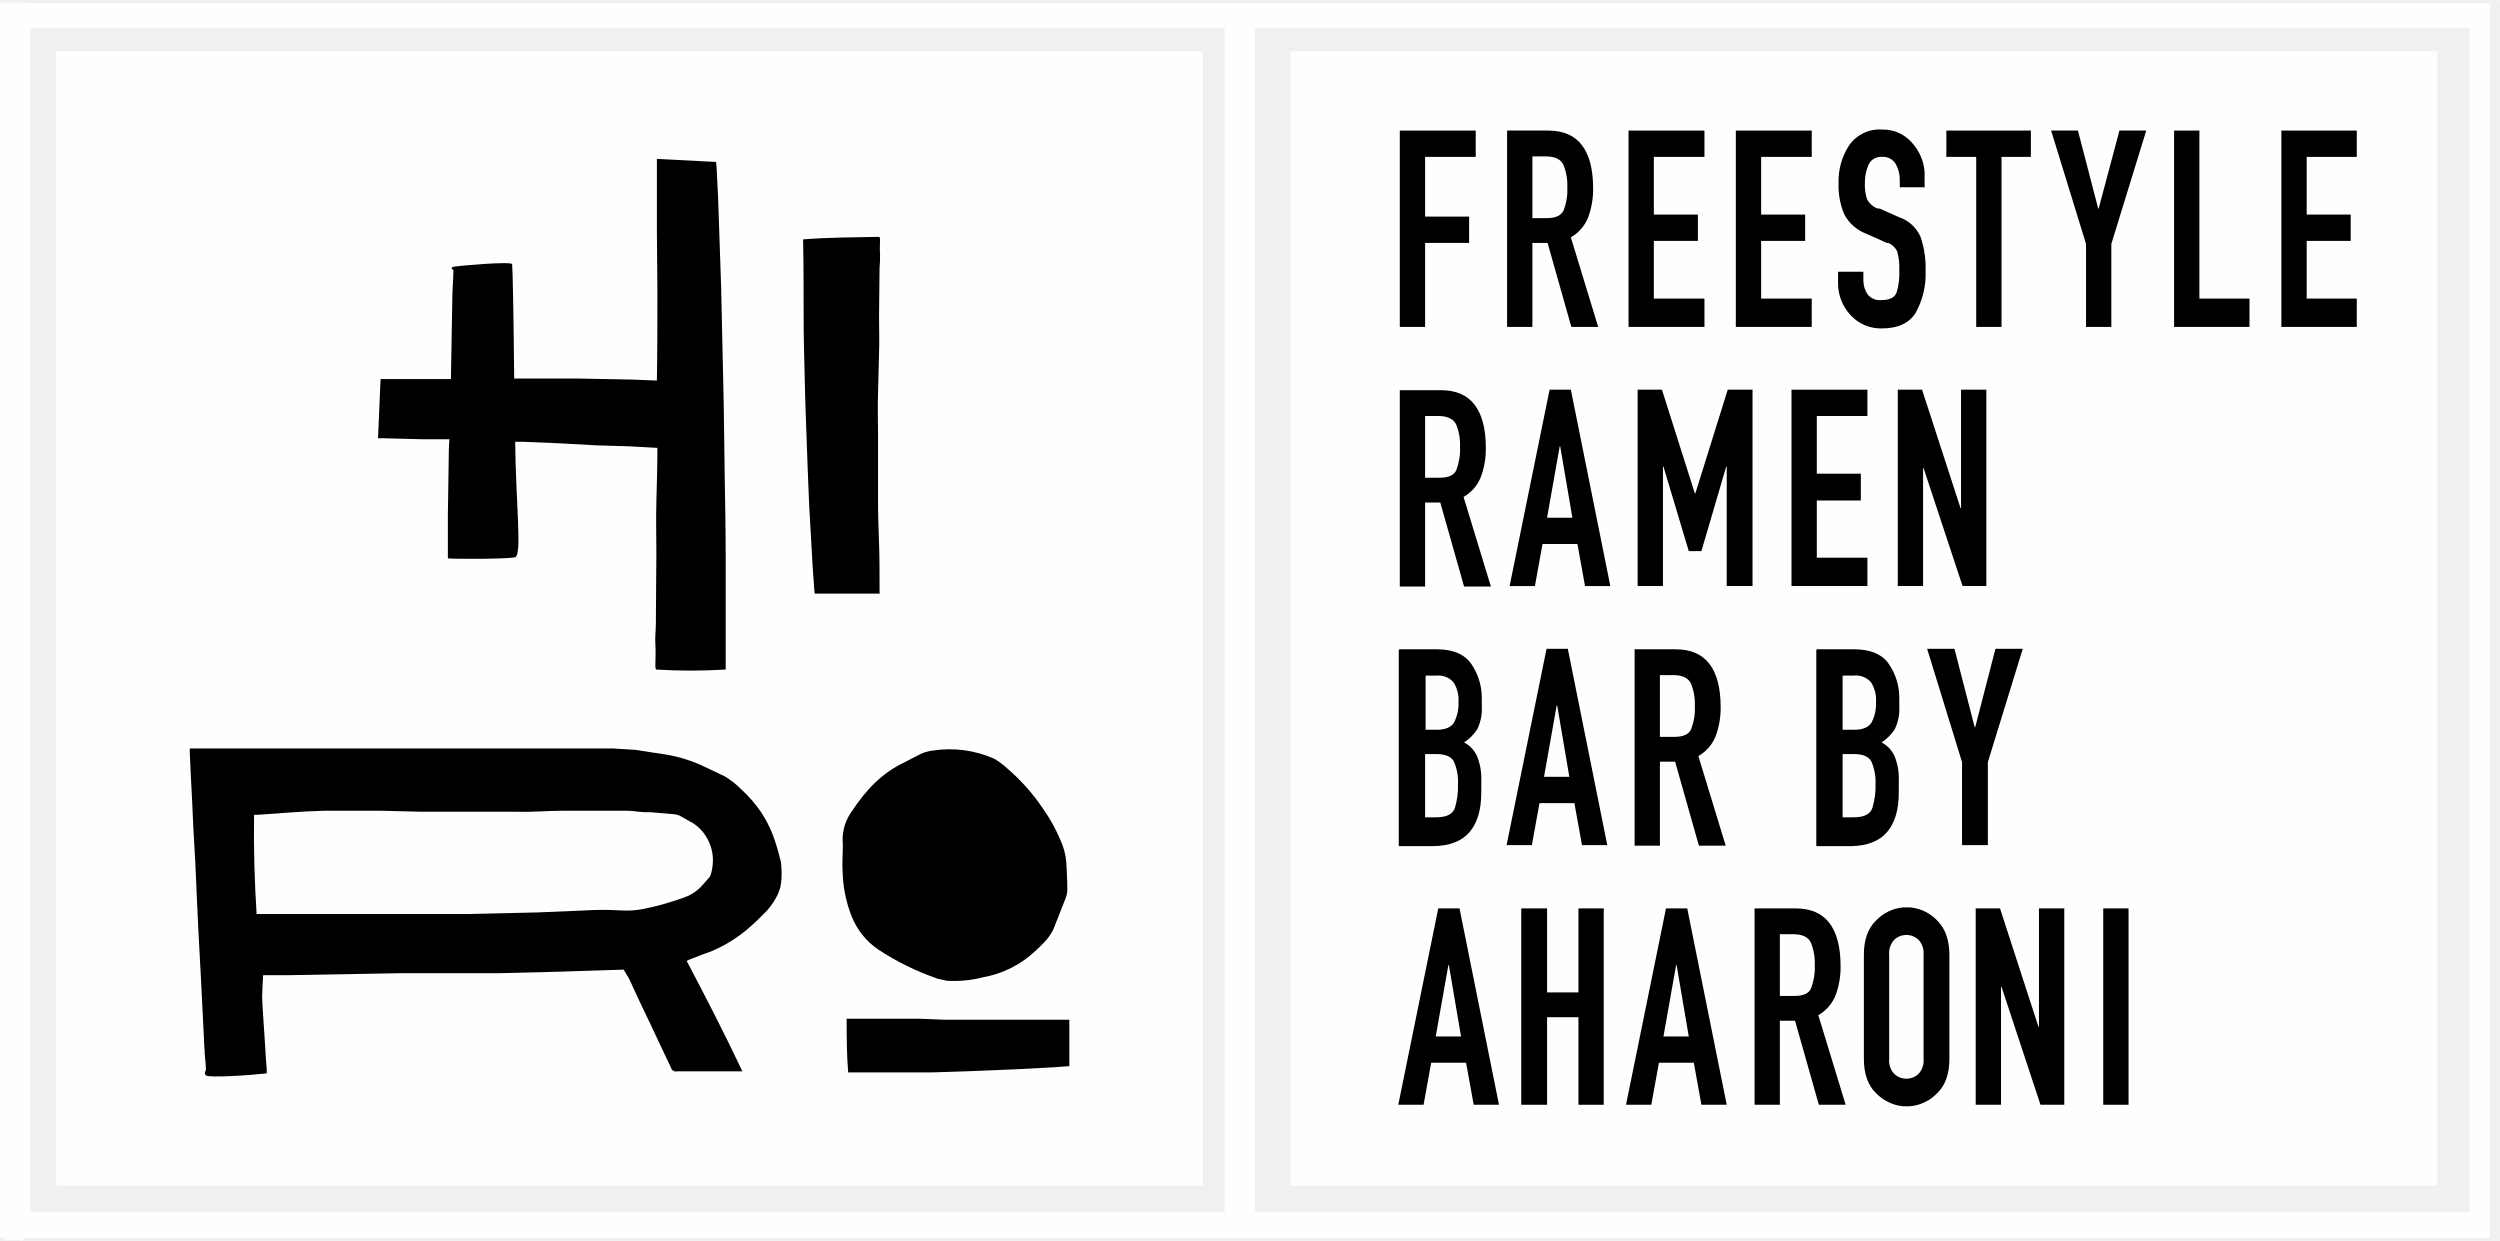
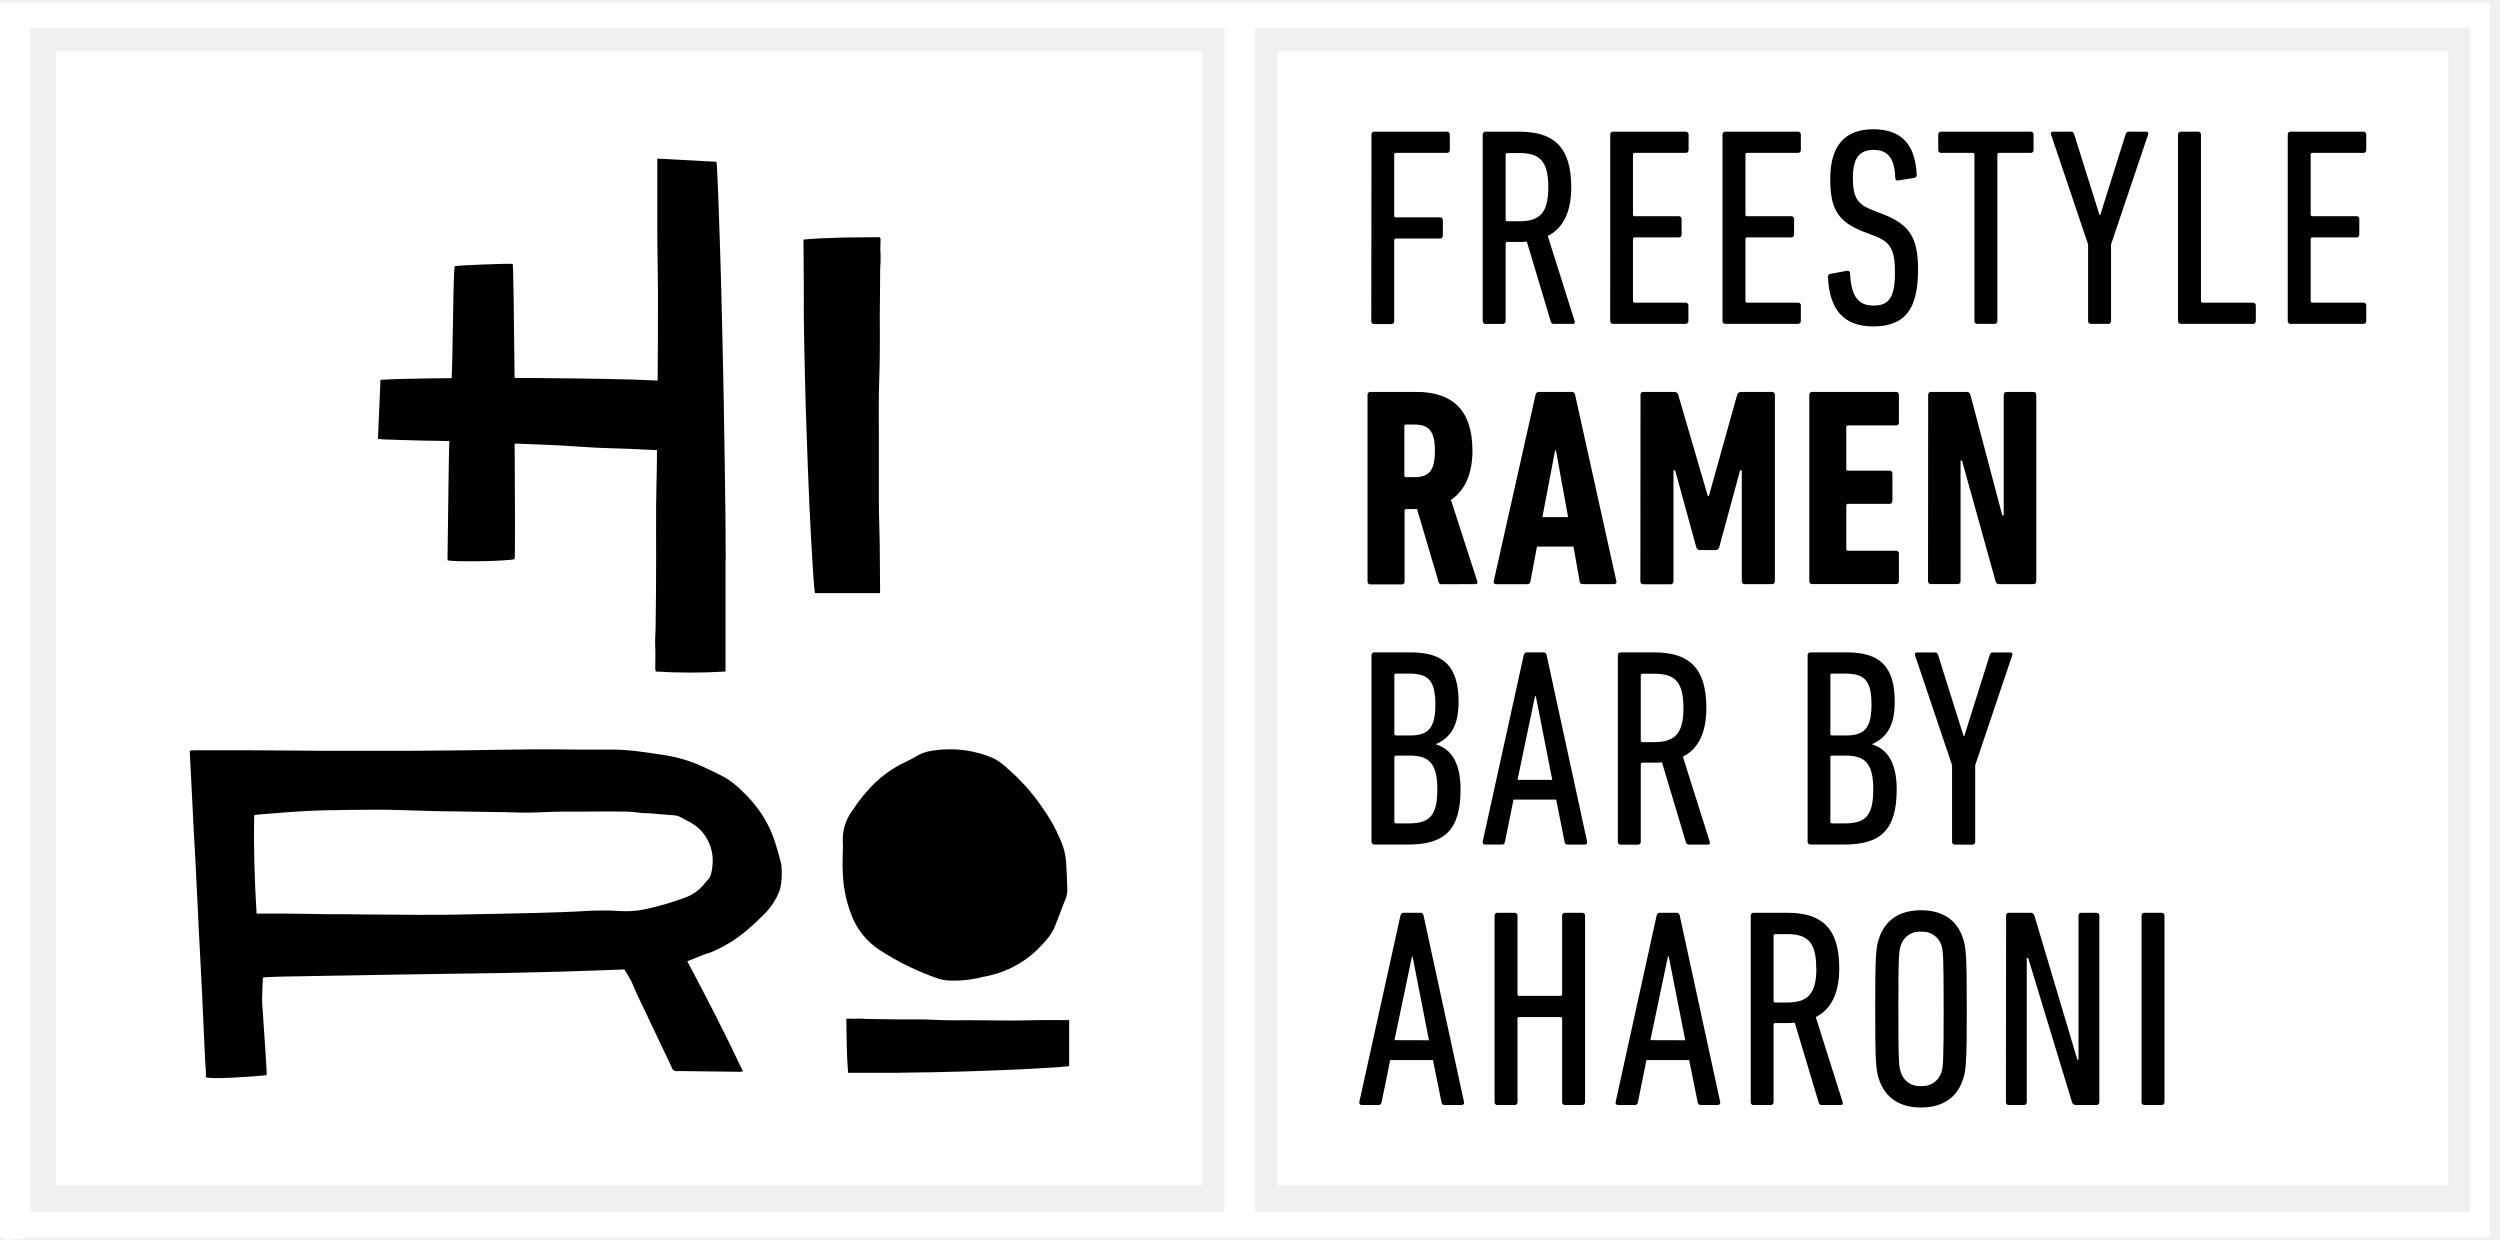
- <svg xmlns="http://www.w3.org/2000/svg" id="Design" width="494" height="245.1" viewBox="0 0 494 245.1">
+ <svg xmlns="http://www.w3.org/2000/svg" viewBox="0 0 493.99 245">
  <defs>
    <style>.cls-1{fill:#fff;opacity:0.9;}</style>
  </defs>
-   <path class="cls-1" d="M902.1,4495.3H897v244h0.6c0.5,1,1.4.4,2.4,0.4h0c1,0,1.3.7,1.8-.3H1389v-244H902.1Zm0.9,5h236v234H903v-234Zm482,234H1145v-234h240v234Z" transform="translate(-897 -4494.8)" />
-   <polygon class="cls-1" points="493.8 0 493.8 0.3 494 0.3 493.8 0" />
-   <rect class="cls-1" x="11.1" y="10.1" width="226.6" height="224.17" />
-   <rect class="cls-1" x="255" y="10.1" width="226.6" height="224.17" />
-   <path d="M1070.9,4612.1H1058c0-.3-0.1-0.5-0.1-0.8s-0.2-2.8-.3-4.2c-0.2-4.1-.5-8.2-0.7-12.3s-0.4-10.4-.6-15.7q-0.2-5-.3-10.1c-0.1-3.9-.2-7.7-0.2-11.6s0-9.8-.1-14.7c0-.2,0-0.4,0-0.6,5-.4,10.1-0.4,15.1-0.5a1.9,1.9,0,0,1,.1.4c0,1-.1,2,0,3a26.1,26.1,0,0,1-.1,2.8c0,3.2-.1,6.4-0.1,9.5s0.1,4.8,0,7.2-0.1,5.3-.2,8,0,5.3,0,7.9c0,4.5,0,8.9,0,13.4,0,2.8.1,5.5,0.2,8.3s0.1,5.8.1,8.7c0,0.3,0,.7,0,1.1" transform="translate(-897 -4494.8)" />
-   <path d="M1040.4,4605.5c0-5.6-.1-11.1-0.2-16.7s-0.1-9.7-.2-14.6c-0.2-7.5-.3-15.1-0.5-22.6-0.2-5.9-.4-11.8-0.6-17.7-0.1-2-.2-4-0.3-6,0-.4-0.1-0.7-0.1-1.1l-11.7-.6c0,0.6,0,1.1,0,1.6,0,4.2,0,8.3,0,12.5s0.1,7.9.1,11.9c0,5.9,0,11.9-.1,17.8l-5-.2-10.6-.2H998.6c-0.1-11.8-.3-22-0.4-22.6s-10.5.3-11.5,0.5-0.1.5-.1,0.8-0.1,2.9-.2,4.3c-0.1,3.9-.1,7.7-0.2,11.6,0,1.8-.1,3.7-0.1,5.5H972.2l-0.5,11.7h1l7.9,0.2h5.2c0,0.5-.1,1.1-0.1,1.6-0.1,4.4-.1,8.8-0.2,13.2v8.2c0,0.2,0,.3,0,0.5s11.9,0.2,13.3-.2,0.1-11.1,0-22.8h1.6l7.2,0.3,7.3,0.4,6.6,0.2,5.4,0.3c0,3.5-.1,7.1-0.2,10.6s0,6.9,0,10.4-0.1,9.2-.1,13.7c0,1.4-.2,2.7-0.1,4.1s0,2.9,0,4.4a4.5,4.5,0,0,0,.1.6,110.9,110.9,0,0,0,13.8,0c0-.4,0-0.6,0-0.9,0-7.1,0-14.1,0-21.2" transform="translate(-897 -4494.8)" />
-   <path d="M947.2,4655.9c-0.1,6.5.1,13,.5,19.5h42l13.4-.3,9.5-.4a56.1,56.1,0,0,1,7,0,17.8,17.8,0,0,0,4.6-.3,56.6,56.6,0,0,0,8.1-2.3,8.5,8.5,0,0,0,3.6-2.5l1.4-1.6a8.1,8.1,0,0,0,.5-2.1,8.7,8.7,0,0,0-1.1-5.5,8.3,8.3,0,0,0-2.7-2.9l-2.3-1.3a3.3,3.3,0,0,0-1.4-.5l-4.7-.4a19.3,19.3,0,0,1-2.4-.1,20,20,0,0,0-3.4-.2h-11.5c-3,0-6.1.3-9.1,0.2H980.3l-8.2-.2H961.2c-4.4.1-8.8,0.5-13.2,0.8h-0.8m85.5,28.9c3.8,7.2,7.5,14.4,11,21.8h-12.9a1,1,0,0,1-1.2-.7c-0.6-1.3-1.2-2.5-1.8-3.8l-2.4-5.1-2.1-4.4c-0.4-.9-0.9-1.9-1.3-2.8a13.1,13.1,0,0,0-1.1-2.2c-0.3-.5-0.8-1.4-0.8-1.1l-12.4.4-11.9.3H976.4l-22.6.4h-4.8c0,0.6-.1,1.1-0.1,1.7s-0.1,1.7-.1,2.6,0.1,1.5.1,2.2l0.5,7.6q0.1,2.2.3,4.4c0,0.3,0,.6,0,0.9-3.5.4-11.5,0.9-12,.4s0-.9,0-1.2-0.1-1.7-.2-2.5,0-1-.1-1.5c-0.2-4.1-.4-8.1-0.6-12.2s-0.4-7.5-.6-11.3-0.4-8.8-.6-13.2c-0.1-2.4-.3-4.7-0.4-7.1s-0.3-6.9-.5-10.4l-0.2-4.4c0-.2,0-0.5,0-0.8h83.7l4.5,0.3,5.9,0.9a28.2,28.2,0,0,1,7.6,2.4l4,1.9a16.6,16.6,0,0,1,3.3,2.6,25.6,25.6,0,0,1,3.9,4.5,23.6,23.6,0,0,1,2.9,6.2c0.4,1.2.7,2.4,1,3.6a5.5,5.5,0,0,1,.1,1.1,13.9,13.9,0,0,1-.2,3.9,9.5,9.5,0,0,1-.8,2,13.2,13.2,0,0,1-2.7,3.5,39.8,39.8,0,0,1-3,2.8,27.5,27.5,0,0,1-7.2,4.4l-1.4.5-3.1,1.2" transform="translate(-897 -4494.8)" />
-   <path d="M1063.5,4661a9.6,9.6,0,0,1,1.9-6c2.7-4.1,5.9-7.5,10.4-9.6l2.3-1.2a8.3,8.3,0,0,1,3.3-1.1,21.7,21.7,0,0,1,12,1.6,14,14,0,0,1,2.7,2,39.2,39.2,0,0,1,6.8,7.6,33.3,33.3,0,0,1,3.6,6.4,13,13,0,0,1,1.2,4.5c0.1,1.8.2,3.6,0.2,5.4a4.6,4.6,0,0,1-.3,1.6l-2.2,5.6c-0.7,2-2.2,3.4-3.7,4.8a20.1,20.1,0,0,1-10.4,5.3,23.2,23.2,0,0,1-7.2.7l-1.8-.4a52.4,52.4,0,0,1-11.8-5.8,14.3,14.3,0,0,1-5.2-6.5,25.4,25.4,0,0,1-1.8-9c-0.1-1.1,0-2.2,0-3.2s0.1-1.8,0-2.8" transform="translate(-897 -4494.8)" />
-   <path d="M1108.3,4696.5c0,3,0,6,0,9h-0.5l-2.6.2-7.7.4-9.8.4-6.3.2h-16.8c-0.3-3.6-.3-7.1-0.3-10.6h14.4l5,0.2h24.6" transform="translate(-897 -4494.8)" />
-   <polygon points="276.6 25.8 291.6 25.8 291.6 31 281.6 31 281.6 42.8 290.3 42.8 290.3 48 281.6 48 281.6 64.6 276.6 64.6 276.6 25.8" />
-   <path d="M1199.8,4537.9h2.9q2.6,0,3.3-1.6a11.1,11.1,0,0,0,.7-4.5,10.5,10.5,0,0,0-.8-4.5q-0.8-1.6-3.5-1.6h-2.6v12.1Zm-5-17.3h8.1q4.5,0,6.7,2.9t2.2,8.5a15.9,15.9,0,0,1-1,5.8,7.9,7.9,0,0,1-3.4,3.9l5.4,17.7h-5.3l-4.7-16.6h-3v16.6h-5v-38.8Z" transform="translate(-897 -4494.8)" />
-   <polygon points="321.8 25.8 336.8 25.8 336.8 31 326.8 31 326.8 42.4 335.5 42.4 335.5 47.6 326.8 47.6 326.8 59 336.8 59 336.8 64.6 321.8 64.6 321.8 25.8" />
-   <polygon points="343 25.8 358 25.8 358 31 348 31 348 42.4 356.7 42.4 356.7 47.6 348 47.6 348 59 358 59 358 64.6 343 64.6 343 25.8" />
-   <path d="M1277.4,4531.8h-5v-1.3a6.4,6.4,0,0,0-.8-3.3,2.9,2.9,0,0,0-2.7-1.4,2.7,2.7,0,0,0-2.7,1.6,8.7,8.7,0,0,0-.7,3.5,9.4,9.4,0,0,0,.4,3.2,3.8,3.8,0,0,0,2.1,1.9h0.4l3.8,1.7a7.1,7.1,0,0,1,4.3,3.9,19.3,19.3,0,0,1,1,6.8,15.8,15.8,0,0,1-1.9,8.1q-1.9,3.2-6.8,3.2a8.1,8.1,0,0,1-6.1-2.6,9.2,9.2,0,0,1-2.5-6.5v-2.1h5v1.7a4.9,4.9,0,0,0,.8,2.7,3,3,0,0,0,2.7,1.2q2.6,0,3.1-1.6a13.1,13.1,0,0,0,.5-4.2,12.2,12.2,0,0,0-.4-3.8,3.4,3.4,0,0,0-1.8-1.7h-0.3l-0.4-.2-3.6-1.6a8.2,8.2,0,0,1-4.4-3.9,14.6,14.6,0,0,1-1.1-6.1,12.9,12.9,0,0,1,2.1-7.5,7.3,7.3,0,0,1,6.5-3.1,7.5,7.5,0,0,1,5.9,2.6,9.5,9.5,0,0,1,2.5,5.8v3.2Z" transform="translate(-897 -4494.8)" />
-   <polygon points="390.5 31 384.6 31 384.6 25.8 401.3 25.8 401.3 31 395.5 31 395.5 64.6 390.5 64.6 390.5 31" />
-   <polygon points="412.2 48.2 405.3 25.8 410.6 25.8 414.6 41.2 414.7 41.2 418.8 25.8 424.1 25.8 417.2 48.2 417.2 64.6 412.2 64.6 412.2 48.2" />
-   <polygon points="429.6 25.8 434.6 25.8 434.6 59 444.5 59 444.5 64.6 429.6 64.6 429.6 25.8" />
-   <polygon points="450.8 25.8 465.7 25.8 465.7 31 455.8 31 455.8 42.4 464.5 42.4 464.5 47.6 455.8 47.6 455.8 59 465.7 59 465.7 64.6 450.8 64.6 450.8 25.8" />
-   <path d="M1178.6,4589.2h2.9c1.7,0,2.9-.5,3.3-1.6a11.2,11.2,0,0,0,.7-4.5,10.4,10.4,0,0,0-.8-4.5c-0.5-1-1.7-1.6-3.5-1.6h-2.6v12.1Zm-5-17.3h8.1q4.5,0,6.7,2.9t2.2,8.5a15.8,15.8,0,0,1-1,5.8,7.9,7.9,0,0,1-3.4,3.9l5.4,17.7h-5.3l-4.7-16.6h-3v16.6h-5v-38.8Z" transform="translate(-897 -4494.8)" />
-   <path d="M1205.3,4583h-0.1l-2.5,14.1h5Zm-2.1-11.2h4.2l7.8,38.8h-5l-1.5-8.3h-6.9l-1.5,8.3h-5Z" transform="translate(-897 -4494.8)" />
-   <polygon points="323.6 77 328.4 77 334.9 97.5 335 97.5 341.4 77 346.3 77 346.3 115.8 341.2 115.8 341.2 92.2 341.1 92.2 336.2 108.9 333.7 108.9 328.7 92.2 328.6 92.2 328.6 115.8 323.6 115.8 323.6 77" />
-   <polygon points="354 77 369 77 369 82.2 359 82.2 359 93.6 367.7 93.6 367.7 98.9 359 98.9 359 110.2 369 110.2 369 115.8 354 115.8 354 77" />
-   <polygon points="375 77 379.8 77 387.4 100.4 387.5 100.4 387.5 77 392.5 77 392.5 115.8 387.8 115.8 380.1 92.5 380 92.5 380 115.8 375 115.8 375 77" />
-   <path d="M1178.6,4656.3h2.2c2,0,3.3-.6,3.7-1.9a14.6,14.6,0,0,0,.6-4.7,10,10,0,0,0-.8-4.4c-0.5-1-1.7-1.5-3.5-1.5h-2.2v12.4Zm0-17.3h2.3q2.5,0,3.4-1.4a8,8,0,0,0,.9-4.1,6.4,6.4,0,0,0-1-3.9,4,4,0,0,0-3.4-1.3h-2.1V4639Zm-5-15.9h7.3q4.9,0,6.9,3a11.8,11.8,0,0,1,2,6.8v1.4a9.1,9.1,0,0,1-.9,4.6,8.6,8.6,0,0,1-2.6,2.6,5.7,5.7,0,0,1,2.6,2.8,11.9,11.9,0,0,1,.8,4.9v2.2q0,5.1-2.3,7.8t-7.1,2.8h-6.9v-38.8Z" transform="translate(-897 -4494.8)" />
-   <path d="M1204.7,4634.2h-0.1l-2.5,14.1h5Zm-2.1-11.2h4.2l7.8,38.8h-5l-1.5-8.3h-6.9l-1.5,8.3h-5Z" transform="translate(-897 -4494.8)" />
-   <path d="M1225,4640.4h2.9c1.7,0,2.9-.5,3.3-1.6a11.1,11.1,0,0,0,.7-4.5,10.4,10.4,0,0,0-.8-4.5q-0.8-1.6-3.5-1.6H1225v12.1Zm-5-17.3h8.1q4.5,0,6.7,2.9t2.2,8.5a15.8,15.8,0,0,1-1,5.8,7.9,7.9,0,0,1-3.4,3.9l5.4,17.7h-5.3l-4.7-16.6h-3v16.6h-5v-38.8Z" transform="translate(-897 -4494.8)" />
-   <path d="M1261.1,4656.3h2.2c2,0,3.3-.6,3.7-1.9a14.5,14.5,0,0,0,.6-4.7,10,10,0,0,0-.8-4.4c-0.5-1-1.7-1.5-3.5-1.5h-2.2v12.4Zm0-17.3h2.3q2.5,0,3.4-1.4a7.9,7.9,0,0,0,.9-4.1,6.4,6.4,0,0,0-1-3.9,4,4,0,0,0-3.5-1.3h-2.1V4639Zm-5-15.9h7.3q4.9,0,6.9,3a11.8,11.8,0,0,1,2,6.8v1.4a9.1,9.1,0,0,1-.9,4.6,8.6,8.6,0,0,1-2.6,2.6,5.7,5.7,0,0,1,2.6,2.8,11.9,11.9,0,0,1,.8,4.9v2.2q0,5.1-2.3,7.8t-7.1,2.8h-6.9v-38.8Z" transform="translate(-897 -4494.8)" />
-   <polygon points="387.7 150.6 380.8 128.2 386.2 128.2 390.2 143.7 390.3 143.7 394.3 128.2 399.7 128.2 392.8 150.6 392.8 167 387.7 167 387.7 150.6" />
-   <path d="M1183.3,4685.5h-0.1l-2.5,14.1h5Zm-2.1-11.2h4.2l7.8,38.8h-5l-1.5-8.3h-6.9l-1.5,8.3h-5Z" transform="translate(-897 -4494.8)" />
-   <polygon points="300.6 179.5 305.7 179.5 305.7 196.1 311.9 196.1 311.9 179.5 316.9 179.5 316.9 218.3 311.9 218.3 311.9 201 305.7 201 305.7 218.3 300.6 218.3 300.6 179.5" />
-   <path d="M1228.3,4685.5h-0.1l-2.5,14.1h5Zm-2.1-11.2h4.2l7.8,38.8h-5l-1.5-8.3h-6.9l-1.5,8.3h-5Z" transform="translate(-897 -4494.8)" />
-   <path d="M1248.7,4691.6h2.9c1.7,0,2.9-.5,3.3-1.6a11.2,11.2,0,0,0,.7-4.5,10.5,10.5,0,0,0-.8-4.5q-0.8-1.6-3.5-1.6h-2.6v12.1Zm-5-17.3h8.1q4.5,0,6.7,2.9t2.2,8.5a15.8,15.8,0,0,1-1,5.8,7.9,7.9,0,0,1-3.4,3.9l5.4,17.7h-5.3l-4.7-16.6h-3v16.6h-5v-38.8Z" transform="translate(-897 -4494.8)" />
-   <path d="M1270.3,4704a3.9,3.9,0,0,0,1,3,3.5,3.5,0,0,0,4.8,0,3.9,3.9,0,0,0,1-3v-20.5a3.9,3.9,0,0,0-1-3,3.5,3.5,0,0,0-4.8,0,3.9,3.9,0,0,0-1,3V4704Zm-5-20.5q0-4.5,2.4-6.8a8.4,8.4,0,0,1,5.4-2.6h1.3a8.4,8.4,0,0,1,5.4,2.6q2.4,2.4,2.4,6.8V4704q0,4.5-2.4,6.8a8.5,8.5,0,0,1-5.4,2.6h-1.3a8.5,8.5,0,0,1-5.4-2.6q-2.4-2.3-2.4-6.8v-20.5Z" transform="translate(-897 -4494.8)" />
-   <polygon points="390.4 179.5 395.2 179.5 402.8 202.9 402.9 202.9 402.9 179.5 407.9 179.5 407.9 218.3 403.2 218.3 395.5 195 395.4 195 395.4 218.3 390.4 218.3 390.4 179.5" />
-   <rect x="415.6" y="179.5" width="5" height="38.8" />
+   <g id="Layer_2" data-name="Layer 2">
+     <g id="Design">
+       <path class="cls-1" d="M5.11.46H0v244H.59c.52,1,1.41.33,2.41.33v-.1c1,0,1.28.78,1.8-.22H492V.46H5.11Zm.89,5H242v234H6Zm482,234H248V5.46H488Z" />
+       <polygon class="cls-1" points="493.84 0 493.84 0.28 493.99 0.28 493.84 0" />
+       <rect class="cls-1" x="11.07" y="10.13" width="226.56" height="224.1" />
+       <rect class="cls-1" x="252.37" y="10.13" width="231.39" height="224.1" />
+       <path d="M173.85,117.2l-12.82,0c0-.29-.09-.53-.11-.78-.11-1.39-.23-2.77-.31-4.16-.24-4.09-.49-8.18-.67-12.27-.23-5.22-.42-10.44-.6-15.67q-.18-5-.29-10.1c-.09-3.86-.18-7.72-.22-11.58,0-4.9,0-9.79-.06-14.69,0-.18,0-.36,0-.62,5-.44,10.07-.42,15.11-.46a1.91,1.91,0,0,1,.12.41c0,1-.11,2,0,3a26.09,26.09,0,0,1-.08,2.82c0,3.18-.07,6.35-.08,9.53,0,2.4.05,4.8,0,7.2,0,2.66-.14,5.32-.18,8s0,5.27,0,7.91c0,4.47,0,8.94,0,13.42,0,2.75.13,5.51.17,8.26s.05,5.79.07,8.68c0,.35,0,.7,0,1.14" />
+       <path d="M143.4,110.65c0-5.56-.09-11.13-.16-16.69q-.09-7.28-.23-14.56c-.15-7.53-.3-15.06-.5-22.6-.15-5.9-.37-11.8-.57-17.7-.07-2-.18-4-.27-6,0-.36-.06-.72-.1-1.13l-11.69-.63c0,.64,0,1.14,0,1.64,0,4.17,0,8.34,0,12.51,0,4,.12,7.94.13,11.91,0,5.93,0,11.87-.06,17.8L125,75c-3.52-.1-7-.16-10.57-.21q-4.6-.07-9.21-.1h-3.54c-.11-11.77-.25-22-.37-22.54-.66-.12-10.55.25-11.47.45,0,.27-.07.52-.08.76-.06,1.43-.12,2.86-.15,4.3-.08,3.86-.12,7.71-.21,11.57,0,1.83-.1,3.66-.15,5.49-3.18,0-6.37.09-9.55.15-1.27,0-2.53.09-3.8.14-.23,0-.45,0-.72.07-.17,3.9-.33,7.73-.5,11.66.41,0,.72.07,1,.08,2.64.09,5.28.18,7.92.24,1.73,0,3.46.07,5.19.1,0,.54-.05,1.09-.06,1.64-.09,4.4-.13,8.8-.19,13.2q-.05,4.11-.11,8.22c0,.17,0,.34,0,.48,1.14.39,11.89.2,13.26-.22.11-.79.09-11.1,0-22.84l1.64.07c2.4.1,4.81.17,7.21.3s4.84.33,7.26.45c2.19.11,4.38.14,6.57.23,1.82.08,3.63.17,5.45.26,0,3.55-.14,7.09-.17,10.64s0,6.92,0,10.37q0,6.86-.1,13.72c0,1.35-.16,2.71-.08,4.05s0,2.91,0,4.36a4.47,4.47,0,0,0,.11.6,111,111,0,0,0,13.78,0c0-.37,0-.63,0-.9,0-7.06,0-14.11,0-21.16" />
+       <path d="M50.23,161.06c-.15,6.53.08,13,.47,19.46l.4,0c1.59,0,3.18,0,4.78,0,2.87,0,5.75.09,8.62.12,2.45,0,4.91,0,7.36.05,3.56,0,7.12.08,10.68.08,3.38,0,6.77,0,10.15-.1,4.47-.08,8.93-.16,13.4-.28,3.16-.09,6.32-.18,9.48-.37a56.15,56.15,0,0,1,7,0,17.8,17.8,0,0,0,4.62-.3,56.61,56.61,0,0,0,8.09-2.32,8.47,8.47,0,0,0,3.64-2.46l1.37-1.61a8.14,8.14,0,0,0,.47-2.11,8.73,8.73,0,0,0-1.07-5.48,8.3,8.3,0,0,0-2.74-2.92c-.76-.45-1.55-.85-2.32-1.27a3.28,3.28,0,0,0-1.43-.45c-1.58-.09-3.16-.27-4.74-.39a19.27,19.27,0,0,1-2.38-.14,20,20,0,0,0-3.36-.2c-2.42-.08-4.85,0-7.27,0-1.41,0-2.82,0-4.24,0-3,0-6.09.31-9.14.17-1.39-.07-2.78-.06-4.18-.08l-7.76-.13c-2.25,0-4.51-.07-6.77-.13-2.74-.07-5.48-.2-8.22-.21-3.63,0-7.26.05-10.88.12-4.4.08-8.79.49-13.17.83-.24,0-.47.08-.81.13m85.53,28.87c3.83,7.23,7.54,14.39,11,21.78-.31,0-.52.06-.73.06l-11.35-.14a5.92,5.92,0,0,0-.8,0,1,1,0,0,1-1.21-.75c-.55-1.27-1.2-2.51-1.79-3.77l-2.4-5.08c-.69-1.46-1.39-2.9-2.08-4.36-.44-.94-.91-1.86-1.27-2.83a13.09,13.09,0,0,0-1.13-2.18c-.28-.47-.8-1.4-.77-1.11-.12,0-8.36.33-12.36.43s-7.92.2-11.88.28c-3.49.07-7,.1-10.48.15l-9.16.14-22.63.39c-1.42,0-2.83.09-4.24.14a5.71,5.71,0,0,0-.58.09c0,.56-.06,1.11-.08,1.65,0,.86-.09,1.72-.09,2.58s.07,1.45.12,2.17c.17,2.53.35,5.07.51,7.6q.14,2.18.27,4.35c0,.28,0,.57,0,.92-3.45.37-11.49.86-12,.38,0-.18,0-.93,0-1.21q-.1-1.25-.18-2.51c0-.5,0-1-.06-1.51-.18-4.05-.36-8.11-.55-12.17-.18-3.77-.4-7.54-.59-11.31-.22-4.39-.42-8.78-.64-13.17-.12-2.36-.26-4.72-.39-7.08-.18-3.46-.34-6.92-.52-10.39-.07-1.46-.15-2.91-.23-4.37,0-.24,0-.48,0-.8.32,0,.58-.06.83-.06h4.58c2.08,0,4.16,0,6.23,0,5,0,9.91.09,14.86.11q6.86,0,13.73,0,4.84,0,9.69-.06c3.58,0,7.17-.09,10.75-.14,2.52,0,5-.09,7.56-.1,2.87,0,5.74,0,8.62.06,2.28,0,4.56,0,6.83,0,1.5,0,3,.12,4.5.29,2,.23,3.94.55,5.9.85a28.18,28.18,0,0,1,7.56,2.36q2,.93,4,1.95a16.56,16.56,0,0,1,3.34,2.6,25.61,25.61,0,0,1,3.88,4.51,23.61,23.61,0,0,1,2.92,6.21c.38,1.17.68,2.37,1,3.57a5.51,5.51,0,0,1,.14,1.11,13.89,13.89,0,0,1-.25,3.89,9.53,9.53,0,0,1-.82,2,13.16,13.16,0,0,1-2.7,3.5,39.75,39.75,0,0,1-3,2.78,27.48,27.48,0,0,1-7.19,4.43c-.48.18-1,.3-1.45.48-1,.39-2,.8-3.12,1.25" />
+       <path d="M166.53,166.15a9.59,9.59,0,0,1,1.86-5.95c2.68-4.06,5.94-7.5,10.44-9.59a25.13,25.13,0,0,0,2.33-1.23,8.3,8.3,0,0,1,3.27-1.08,21.7,21.7,0,0,1,12,1.58,14,14,0,0,1,2.69,2,39.17,39.17,0,0,1,6.75,7.56,33.3,33.3,0,0,1,3.64,6.43,13,13,0,0,1,1.15,4.49c.11,1.79.2,3.58.24,5.38a4.56,4.56,0,0,1-.26,1.64c-.69,1.87-1.47,3.71-2.16,5.58s-2.23,3.37-3.65,4.82A20.11,20.11,0,0,1,194.37,193a23.16,23.16,0,0,1-7.24.73,8.09,8.09,0,0,1-1.75-.36,52.41,52.41,0,0,1-11.79-5.8,14.3,14.3,0,0,1-5.24-6.49,25.4,25.4,0,0,1-1.83-9c-.07-1.07,0-2.15,0-3.23,0,0,.09-1.84,0-2.75" />
+       <path d="M211.26,201.65c0,3,0,6,0,9-.18,0-.33.06-.49.08-.87.07-1.73.15-2.6.2-2.56.15-5.11.31-7.67.42-3.26.14-6.53.25-9.79.36q-3.16.1-6.31.16c-2.41,0-4.83.09-7.24.11-3.06,0-6.12,0-9.19,0l-.39,0c-.29-3.55-.3-7.09-.35-10.63a1.14,1.14,0,0,1,.26-.08c.63,0,1.26.09,1.89,0a14.45,14.45,0,0,1,1.76.07c2,0,4,.07,6,.09,1.5,0,3,0,4.5,0,1.66,0,3.32.12,5,.16s3.3,0,4.94,0c2.8,0,5.59.07,8.39.07,1.72,0,3.44-.07,5.17-.09s3.62,0,5.43,0c.22,0,.43,0,.71,0" />
+       <path d="M271,26.58a.53.53,0,0,1,.56-.56h14.36a.53.53,0,0,1,.56.56v3.07a.53.53,0,0,1-.56.56H275.82a.3.3,0,0,0-.33.33V42.61a.3.3,0,0,0,.33.33h8.72a.53.53,0,0,1,.56.56v3.07a.53.53,0,0,1-.56.56h-8.72a.3.3,0,0,0-.33.34v16a.53.53,0,0,1-.56.56h-3.41a.53.53,0,0,1-.56-.56Z" />
+       <path d="M307.06,64a.56.56,0,0,1-.61-.39l-4.75-15.86a14.61,14.61,0,0,1-1.57.06h-2.29a.3.3,0,0,0-.33.34v15.3a.53.53,0,0,1-.56.56h-3.41a.53.53,0,0,1-.56-.56V26.58a.53.53,0,0,1,.56-.56h6.65c6.7,0,10.28,2.9,10.28,10.95,0,5.08-1.68,8.16-4.64,9.66l5.31,16.81c.11.28,0,.56-.28.56Zm-1.12-27c0-5.14-1.68-6.76-5.7-6.76h-2.4a.3.3,0,0,0-.33.33V43.39a.3.3,0,0,0,.33.33h2.4C304.15,43.72,305.94,42.16,305.94,37Z" />
+       <path d="M318.18,26.58a.53.53,0,0,1,.56-.56h14.36a.53.53,0,0,1,.56.56v3.07a.53.53,0,0,1-.56.56H323a.3.3,0,0,0-.33.33V42.38a.3.3,0,0,0,.33.34h8.72a.53.53,0,0,1,.56.56v3.07a.53.53,0,0,1-.56.56H323a.3.3,0,0,0-.33.33V59.47a.3.3,0,0,0,.33.33h10.06a.53.53,0,0,1,.56.56v3.07a.53.53,0,0,1-.56.56H318.73a.53.53,0,0,1-.56-.56Z" />
+       <path d="M340.36,26.58a.53.53,0,0,1,.56-.56h14.36a.53.53,0,0,1,.56.56v3.07a.53.53,0,0,1-.56.56H345.22a.3.3,0,0,0-.33.33V42.38a.3.3,0,0,0,.33.34h8.72a.53.53,0,0,1,.56.56v3.07a.53.53,0,0,1-.56.56h-8.72a.3.3,0,0,0-.33.33V59.47a.3.3,0,0,0,.33.33h10.06a.53.53,0,0,1,.56.56v3.07a.53.53,0,0,1-.56.56H340.92a.53.53,0,0,1-.56-.56Z" />
+       <path d="M370.14,64.5c-5.76,0-8.66-3.24-8.94-9.77,0-.34.11-.56.45-.61l3.3-.61a.48.48,0,0,1,.61.5c.22,4.69,1.73,6.37,4.64,6.37s4.24-1.4,4.24-6.53c0-4.36-.84-6-3.85-7.15l-2.29-.89c-5.2-2-6.65-4.58-6.65-10.44,0-6.48,2.79-9.83,8.49-9.83s8.32,3.13,8.6,9a.56.56,0,0,1-.5.61l-3.13.5a.45.45,0,0,1-.61-.45c-.11-3.74-1.34-5.58-4.25-5.58s-4.13,1.68-4.13,5.53.89,5.25,4,6.42l2.29.89c4.86,2,6.59,4.47,6.59,10.78C379,60.92,376.56,64.5,370.14,64.5Z" />
+       <path d="M390.7,64a.53.53,0,0,1-.56-.56V30.54a.3.3,0,0,0-.33-.33h-6.26a.53.53,0,0,1-.56-.56V26.58a.53.53,0,0,1,.56-.56h17.71a.53.53,0,0,1,.56.56v3.07a.53.53,0,0,1-.56.56H395a.3.3,0,0,0-.33.33v32.9a.53.53,0,0,1-.56.56Z" />
+       <path d="M413.16,64a.53.53,0,0,1-.56-.56V48.3l-7.32-21.72c-.11-.34,0-.56.39-.56h3.52c.39,0,.56.17.67.56l5,15.92H415l5-15.92c.11-.39.28-.56.61-.56h3.46c.39,0,.5.22.39.56L417.13,48.3V63.44a.53.53,0,0,1-.56.56Z" />
+       <path d="M430.37,26.58a.53.53,0,0,1,.56-.56h3.41a.53.53,0,0,1,.56.56v32.9a.3.3,0,0,0,.33.33h9.95a.53.53,0,0,1,.56.56v3.07a.53.53,0,0,1-.56.56H430.93a.53.53,0,0,1-.56-.56Z" />
+       <path d="M452.05,26.58a.53.53,0,0,1,.56-.56H467a.53.53,0,0,1,.56.56v3.07a.53.53,0,0,1-.56.56H456.91a.3.3,0,0,0-.33.33V42.38a.3.3,0,0,0,.33.34h8.72a.53.53,0,0,1,.56.56v3.07a.53.53,0,0,1-.56.56h-8.72a.3.3,0,0,0-.33.33V59.47a.3.3,0,0,0,.33.33H467a.53.53,0,0,1,.56.56v3.07A.53.53,0,0,1,467,64H452.61a.53.53,0,0,1-.56-.56Z" />
+       <path d="M284.87,115.44a.55.55,0,0,1-.61-.45L280,100.59h-2.12a.3.3,0,0,0-.34.33v14a.53.53,0,0,1-.56.56h-6.2a.53.53,0,0,1-.56-.56V78a.53.53,0,0,1,.56-.56h9.05c6.76,0,11.12,3.18,11.12,11.62,0,4.8-1.62,7.93-4.25,9.72l5.2,16.08c.11.28,0,.56-.28.56Zm-1.34-26.36c0-4-1.23-5.19-4.08-5.19h-1.62a.3.3,0,0,0-.34.33v9.72a.3.3,0,0,0,.34.34h1.62C282.3,94.28,283.53,93.11,283.53,89.08Z" />
+       <path d="M303.42,78c.11-.34.28-.56.61-.56h6.59a.61.61,0,0,1,.61.56l8.16,36.86a.43.43,0,0,1-.45.56h-6.2a.57.57,0,0,1-.61-.56L310.91,108H303.7l-1.29,6.87a.57.57,0,0,1-.61.56h-6.2a.43.43,0,0,1-.45-.56Zm6.43,24.18L307.45,89h-.17l-2.51,13.18Z" />
+       <path d="M324.16,78a.53.53,0,0,1,.56-.56h6c.5,0,.78.17.89.56L337.45,98h.22L343.26,78c.11-.39.39-.56.89-.56h6a.53.53,0,0,1,.56.56v36.86a.53.53,0,0,1-.56.56h-5.42a.53.53,0,0,1-.56-.56V92.94h-.33l-4.13,15.19a.72.72,0,0,1-.73.56h-3.07a.72.72,0,0,1-.73-.56L331,92.94h-.33v21.95a.53.53,0,0,1-.56.56h-5.42a.53.53,0,0,1-.56-.56Z" />
+       <path d="M357.51,78a.53.53,0,0,1,.56-.56h16.59a.53.53,0,0,1,.56.56V83.5a.53.53,0,0,1-.56.56h-9.5a.3.3,0,0,0-.34.33v8.27a.3.3,0,0,0,.34.34h8.21a.53.53,0,0,1,.56.56V99a.53.53,0,0,1-.56.56h-8.21a.3.3,0,0,0-.34.33v8.6a.3.3,0,0,0,.34.33h9.5a.53.53,0,0,1,.56.56v5.47a.53.53,0,0,1-.56.56H358.07a.53.53,0,0,1-.56-.56Z" />
+       <path d="M381,78a.53.53,0,0,1,.56-.56h7a.7.7,0,0,1,.78.56l6.31,23.85h.28V78a.53.53,0,0,1,.56-.56h5.31a.53.53,0,0,1,.56.56v36.86a.53.53,0,0,1-.56.56h-6.7a.7.7,0,0,1-.78-.56L387.68,91h-.28v23.85a.53.53,0,0,1-.56.56h-5.31a.53.53,0,0,1-.56-.56Z" />
+       <path d="M271,129.47a.53.53,0,0,1,.56-.56h7.21c6.59,0,9.44,2.85,9.44,9.77,0,4.75-1.62,7.09-4.41,8.32v.11c2.85.89,4.8,3.46,4.8,8.88,0,8.16-3.3,10.89-10.39,10.89h-6.65a.53.53,0,0,1-.56-.56Zm7.54,15.86c3.58,0,5.08-1.34,5.08-6.09s-1.34-6.14-5.2-6.14h-2.57a.3.3,0,0,0-.33.33V145a.3.3,0,0,0,.33.33Zm-2.68,17.37h2.51c4.13,0,5.64-1.51,5.64-6.76,0-5.08-1.62-6.64-5.48-6.64h-2.68a.3.3,0,0,0-.33.33v12.73A.3.3,0,0,0,275.82,162.7Z" />
+       <path d="M301.08,129.47c.11-.34.28-.56.61-.56H305a.61.61,0,0,1,.61.56l8,36.86a.46.46,0,0,1-.5.56h-3.35a.57.57,0,0,1-.61-.56L307.5,158h-8.44l-1.68,8.32c-.06.33-.22.56-.56.56h-3.35a.46.46,0,0,1-.5-.56Zm5.64,24.63-3.24-16.53h-.17l-3.46,16.53Z" />
+       <path d="M333.76,166.89a.56.56,0,0,1-.61-.39l-4.75-15.86a14.61,14.61,0,0,1-1.57.06h-2.29a.3.3,0,0,0-.33.34v15.3a.53.53,0,0,1-.56.56h-3.41a.53.53,0,0,1-.56-.56V129.47a.53.53,0,0,1,.56-.56h6.65c6.7,0,10.28,2.9,10.28,10.95,0,5.08-1.68,8.16-4.64,9.66l5.31,16.81c.11.28,0,.56-.28.56Zm-1.12-27c0-5.14-1.68-6.76-5.7-6.76h-2.4a.3.3,0,0,0-.33.33v12.85a.3.3,0,0,0,.33.33h2.4C330.86,146.62,332.65,145.06,332.65,139.86Z" />
+       <path d="M357.18,129.47a.53.53,0,0,1,.56-.56h7.21c6.59,0,9.44,2.85,9.44,9.77,0,4.75-1.62,7.09-4.41,8.32v.11c2.85.89,4.8,3.46,4.8,8.88,0,8.16-3.3,10.89-10.39,10.89h-6.65a.53.53,0,0,1-.56-.56Zm7.54,15.86c3.58,0,5.08-1.34,5.08-6.09s-1.34-6.14-5.2-6.14H362a.3.3,0,0,0-.33.33V145a.3.3,0,0,0,.33.33ZM362,162.7h2.51c4.13,0,5.64-1.51,5.64-6.76,0-5.08-1.62-6.64-5.48-6.64H362a.3.3,0,0,0-.33.33v12.73A.3.3,0,0,0,362,162.7Z" />
+       <path d="M386.28,166.89a.53.53,0,0,1-.56-.56V151.2l-7.32-21.72c-.11-.34,0-.56.39-.56h3.52c.39,0,.56.17.67.56l5,15.92h.17l5-15.92c.11-.39.28-.56.61-.56h3.46c.39,0,.5.22.39.56l-7.32,21.72v15.14a.53.53,0,0,1-.56.56Z" />
+       <path d="M276.72,180.92c.11-.34.28-.56.61-.56h3.35a.61.61,0,0,1,.61.56l8,36.86a.46.46,0,0,1-.5.56h-3.35a.57.57,0,0,1-.61-.56l-1.68-8.32H274.7L273,217.78c-.06.33-.22.56-.56.56h-3.35a.46.46,0,0,1-.5-.56Zm5.64,24.63L279.12,189H279l-3.46,16.53Z" />
+       <path d="M295.32,180.92a.53.53,0,0,1,.56-.56h3.41a.53.53,0,0,1,.56.56v15.53a.3.3,0,0,0,.33.33h8.16a.3.3,0,0,0,.33-.33V180.92a.53.53,0,0,1,.56-.56h3.41a.53.53,0,0,1,.56.56v36.86a.53.53,0,0,1-.56.56h-3.41a.53.53,0,0,1-.56-.56V201.31a.3.3,0,0,0-.33-.34h-8.16a.3.3,0,0,0-.33.34v16.48a.53.53,0,0,1-.56.56h-3.41a.53.53,0,0,1-.56-.56Z" />
+       <path d="M327.34,180.92c.11-.34.28-.56.61-.56h3.35a.61.61,0,0,1,.61.56l8,36.86a.46.46,0,0,1-.5.56h-3.35a.57.57,0,0,1-.61-.56l-1.68-8.32h-8.44l-1.68,8.32c-.06.33-.22.56-.56.56h-3.35a.46.46,0,0,1-.5-.56ZM333,205.55,329.74,189h-.17l-3.46,16.53Z" />
+       <path d="M360,218.34a.56.56,0,0,1-.61-.39l-4.75-15.86a14.61,14.61,0,0,1-1.57.06h-2.29a.3.3,0,0,0-.33.34v15.3a.53.53,0,0,1-.56.56H346.5a.53.53,0,0,1-.56-.56V180.92a.53.53,0,0,1,.56-.56h6.65c6.7,0,10.28,2.9,10.28,10.95,0,5.08-1.68,8.16-4.64,9.66l5.31,16.81c.11.28,0,.56-.28.56Zm-1.12-27c0-5.14-1.68-6.76-5.7-6.76h-2.4a.3.3,0,0,0-.33.33v12.85a.3.3,0,0,0,.33.33h2.4C357.12,198.07,358.91,196.5,358.91,191.31Z" />
+       <path d="M371.26,213.2c-.56-1.68-.73-3.07-.73-13.85s.17-12.18.73-13.85c1.17-3.63,4-5.64,8.32-5.64s7.21,2,8.32,5.64c.56,1.68.73,3.07.73,13.85s-.17,12.17-.73,13.85c-1.12,3.63-4,5.64-8.32,5.64S372.43,216.83,371.26,213.2Zm12.35-1.28c.34-1.12.45-2,.45-12.57s-.11-11.45-.45-12.57a3.88,3.88,0,0,0-4-2.68,3.82,3.82,0,0,0-4,2.68c-.39,1.12-.5,2-.5,12.57s.11,11.45.5,12.57a3.82,3.82,0,0,0,4,2.68A3.88,3.88,0,0,0,383.6,211.92Z" />
+       <path d="M396.4,180.92a.53.53,0,0,1,.56-.56h4.19a.76.76,0,0,1,.84.56l8.49,28.48h.22V180.92a.53.53,0,0,1,.56-.56h3a.53.53,0,0,1,.56.56v36.86a.53.53,0,0,1-.56.56h-4a.75.75,0,0,1-.84-.56l-8.66-28.48h-.28v28.48a.53.53,0,0,1-.56.56h-3a.53.53,0,0,1-.56-.56Z" />
+       <path d="M423.16,180.92a.53.53,0,0,1,.56-.56h3.41a.53.53,0,0,1,.56.56v36.86a.53.53,0,0,1-.56.56h-3.41a.53.53,0,0,1-.56-.56Z" />
+     </g>
+   </g>
</svg>
